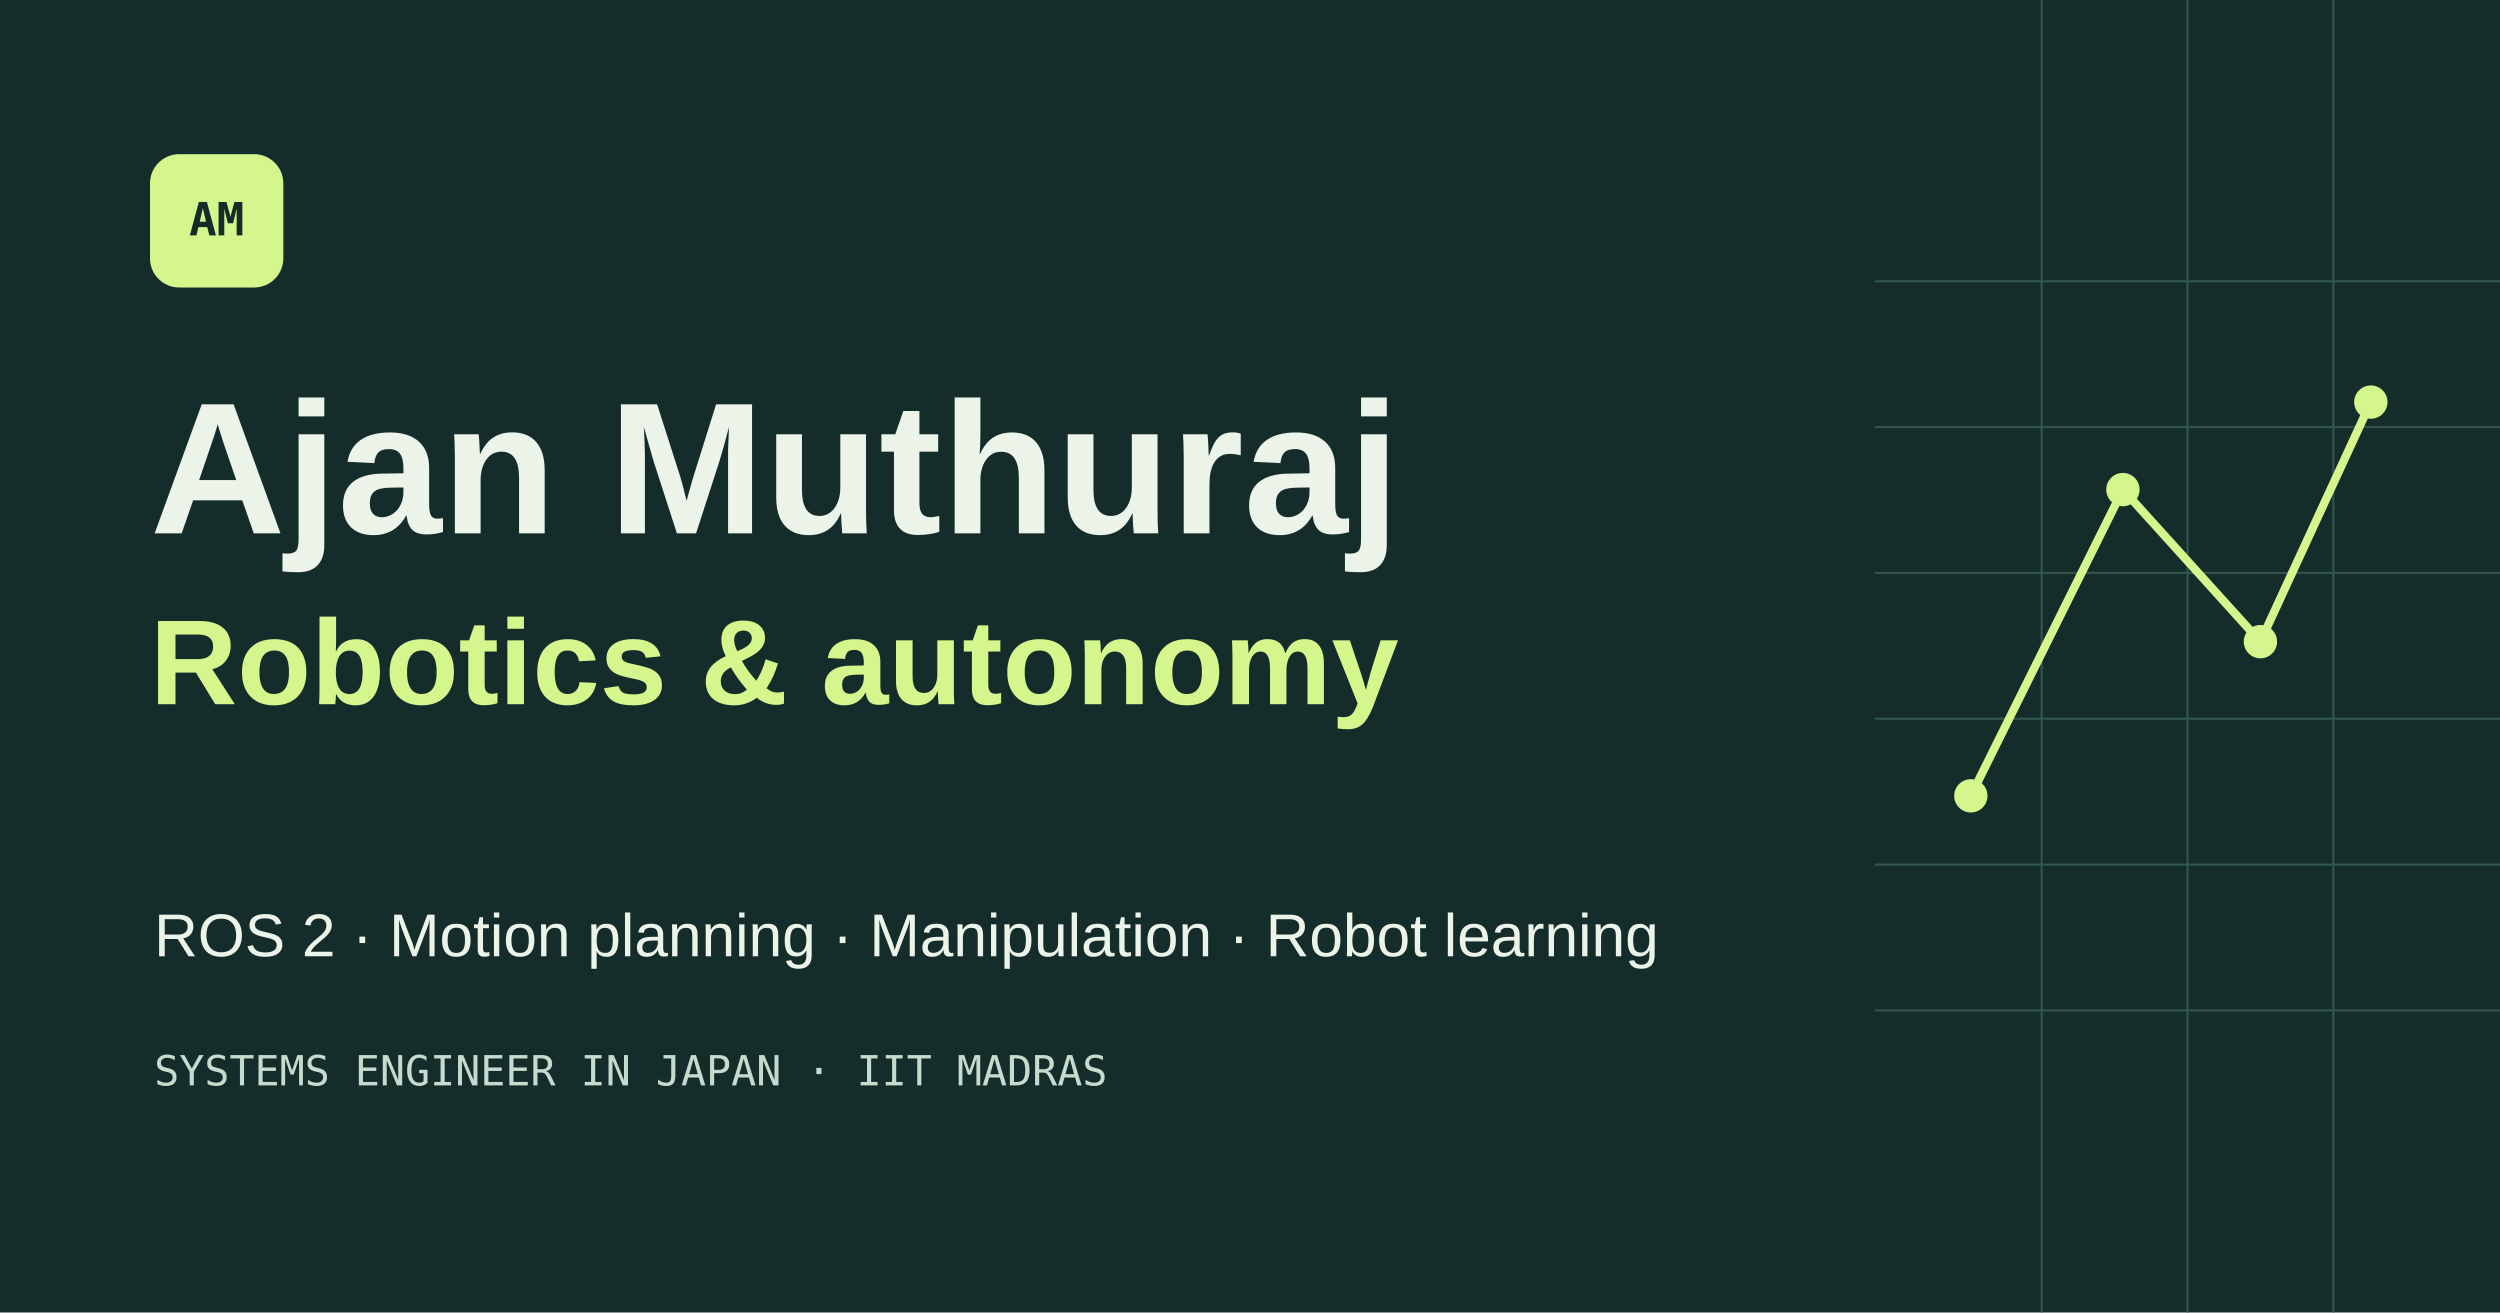
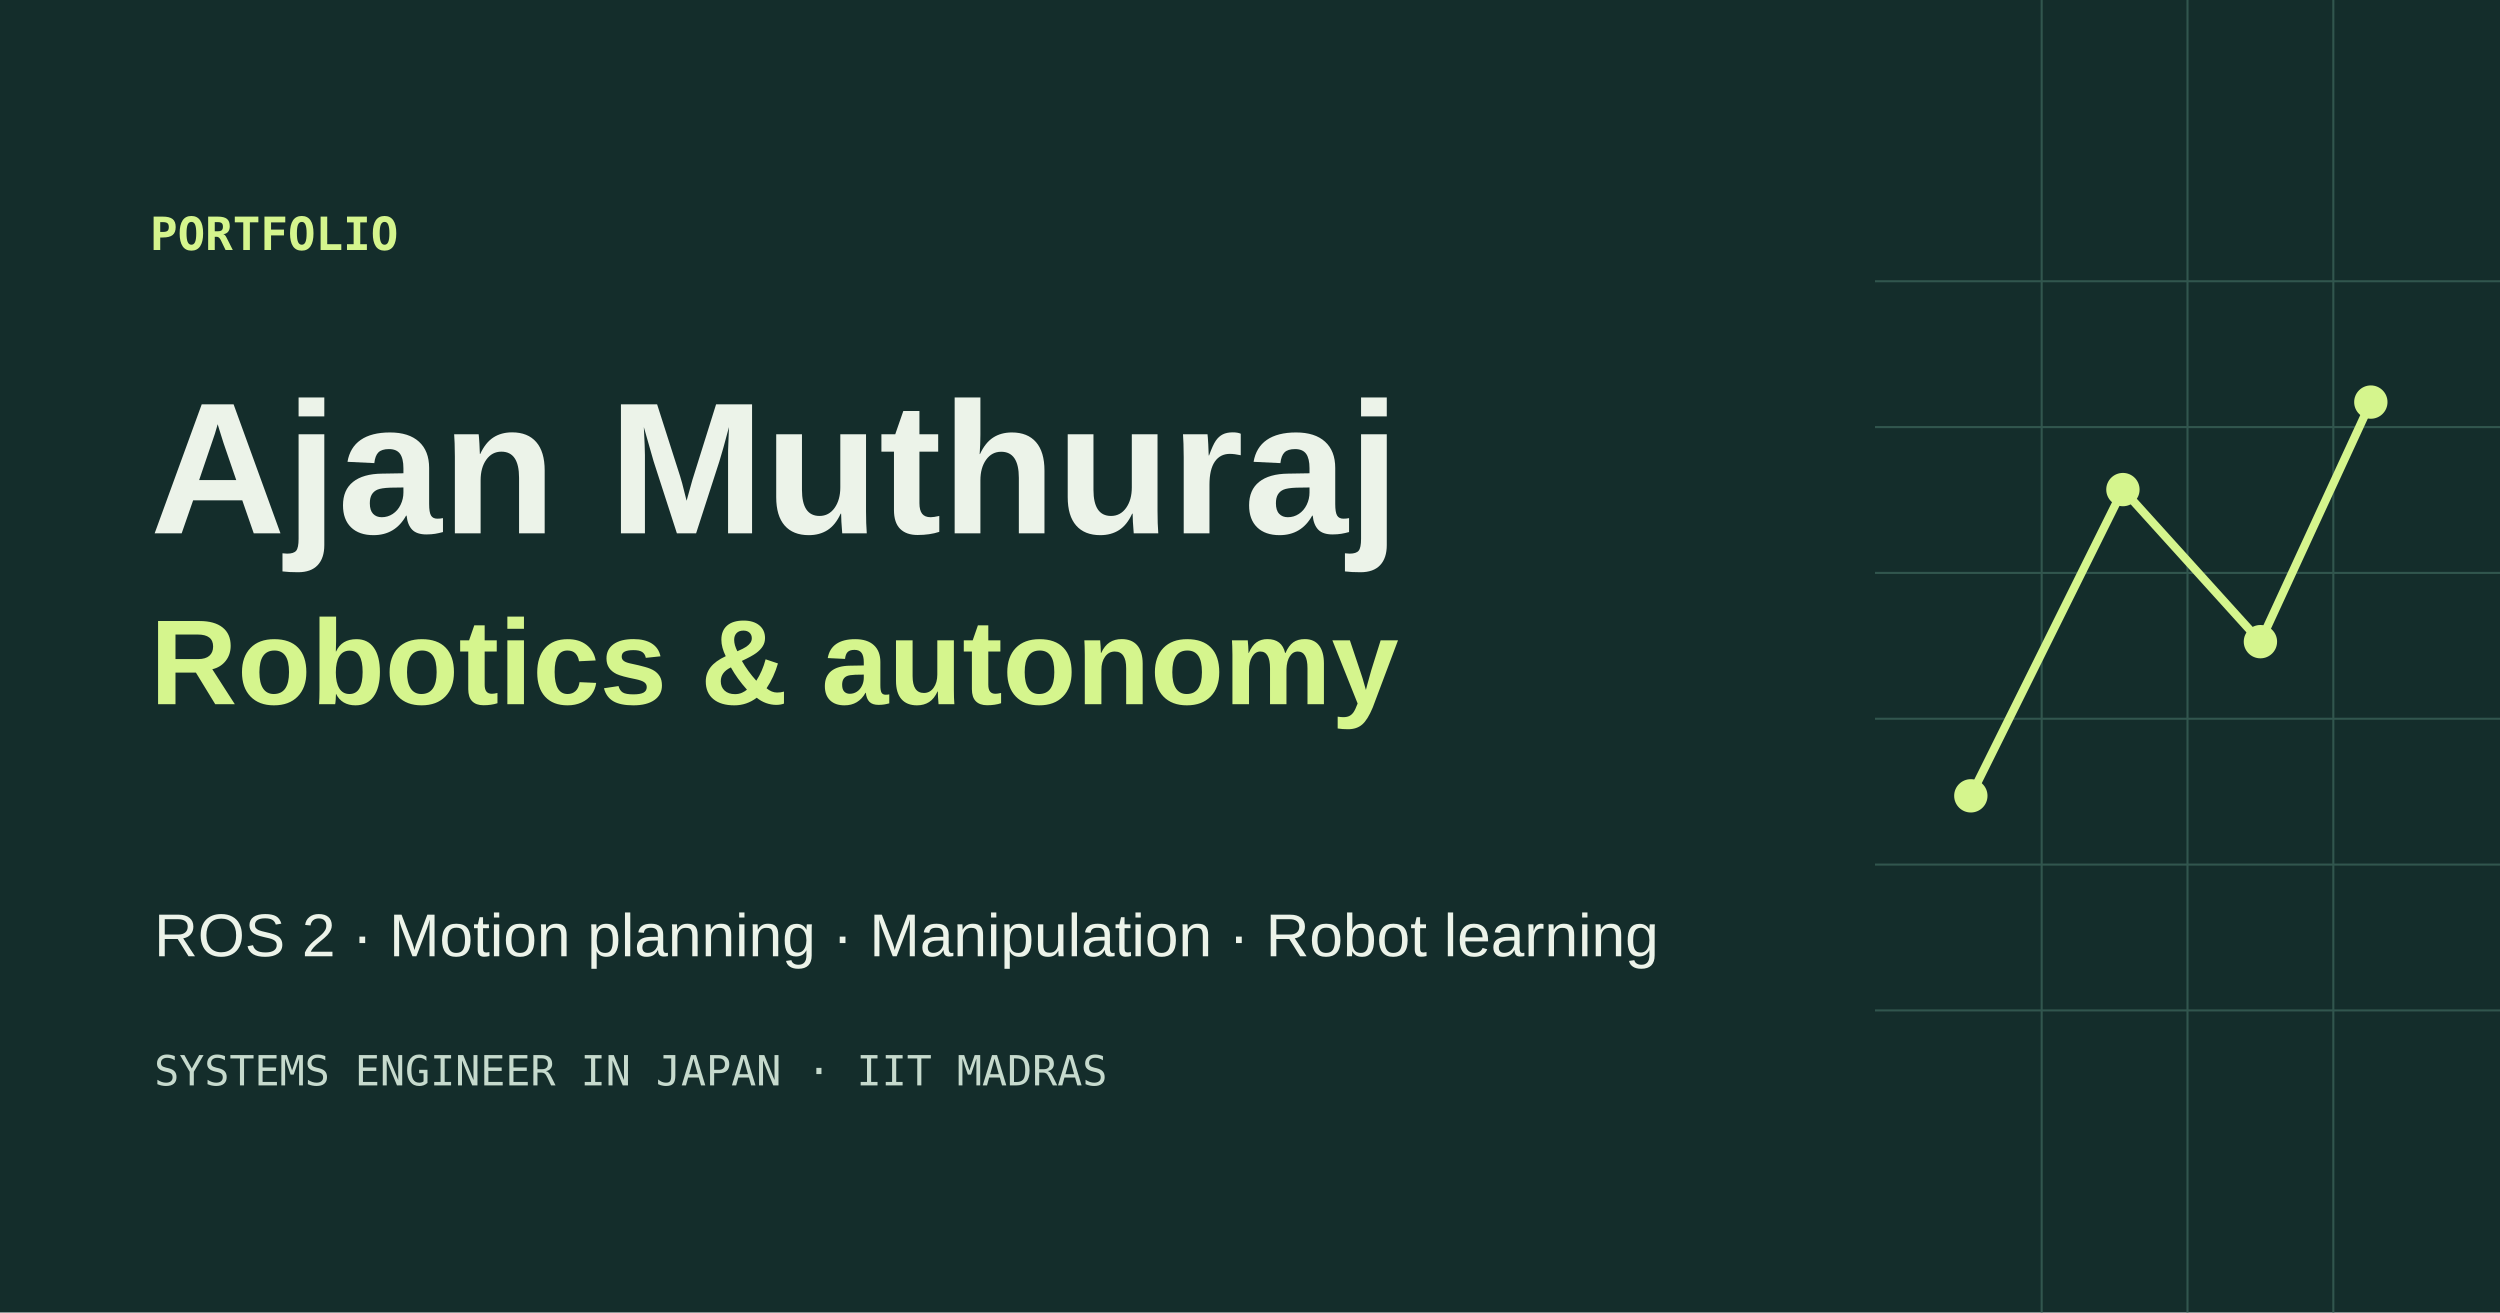
<svg xmlns="http://www.w3.org/2000/svg" width="1200" height="630" viewBox="0 0 1200 630">
  <rect width="1200" height="630" fill="#142d2b" />
  <path d="M980 0v630M1050 0v630M1120 0v630M900 135h300M900 205h300M900 275h300M900 345h300M900 415h300M900 485h300" stroke="#386056" opacity=".8" />
  <path d="M946 382l73-147 66 73 53-115" fill="none" stroke="#d5f58d" stroke-width="4" />
  <g fill="#d5f58d">
    <circle cx="946" cy="382" r="8" />
    <circle cx="1019" cy="235" r="8" />
    <circle cx="1085" cy="308" r="8" />
    <circle cx="1138" cy="193" r="8" />
  </g>
-   <rect x="72" y="74" width="64" height="64" rx="14" fill="#d5f58d" />
-   <text x="104" y="113" text-anchor="middle" font-family="monospace" font-size="22" font-weight="bold" fill="#142d2b">AM</text>
+   <text x="72" y="120" font-family="monospace" font-size="22" font-weight="bold" fill="#d5f58d">PORTFOLIO</text>
  <text x="72" y="256" font-family="Arial, sans-serif" font-size="90" font-weight="bold" fill="#ecf3e9">Ajan Muthuraj</text>
  <text x="72" y="338" font-family="Arial, sans-serif" font-size="58" font-weight="bold" fill="#d5f58d">Robotics &amp; autonomy</text>
  <text x="74" y="459" font-family="Arial, sans-serif" font-size="29" fill="#ecf3e9">ROS 2 · Motion planning · Manipulation · Robot learning</text>
  <text x="74" y="521" font-family="monospace" font-size="20" fill="#c6dacd">SYSTEMS ENGINEER IN JAPAN · IIT MADRAS</text>
</svg>
